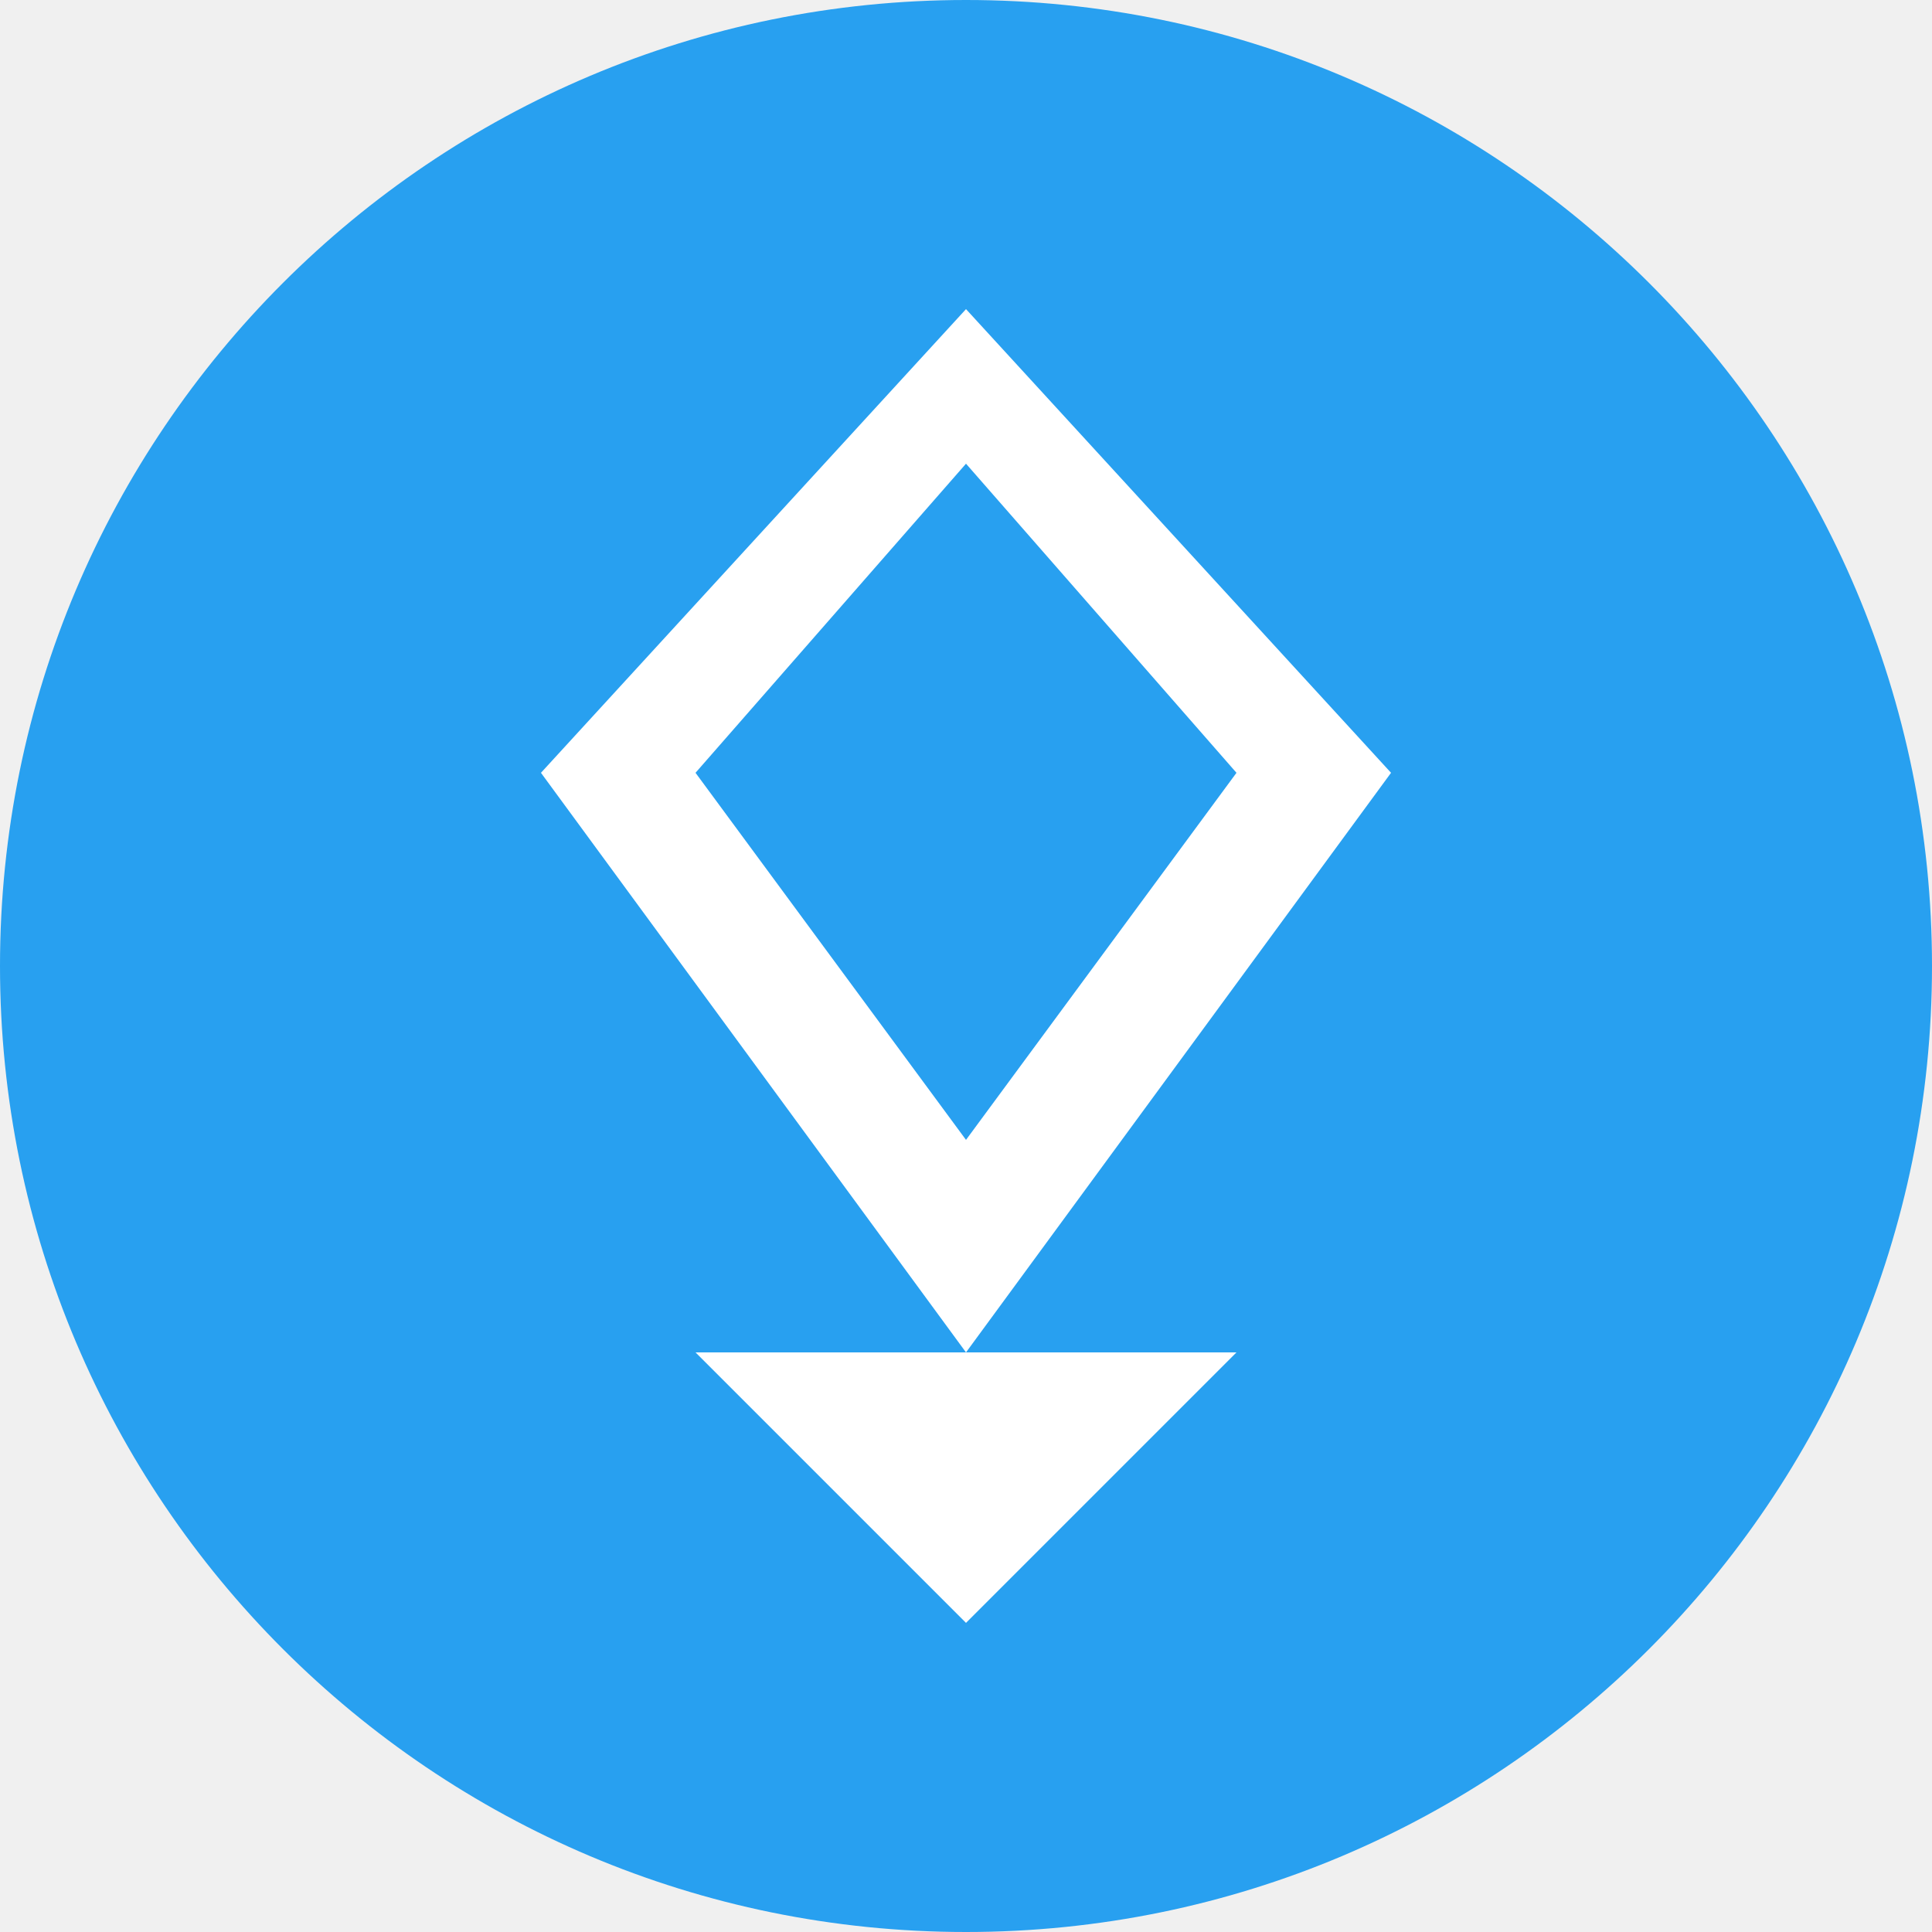
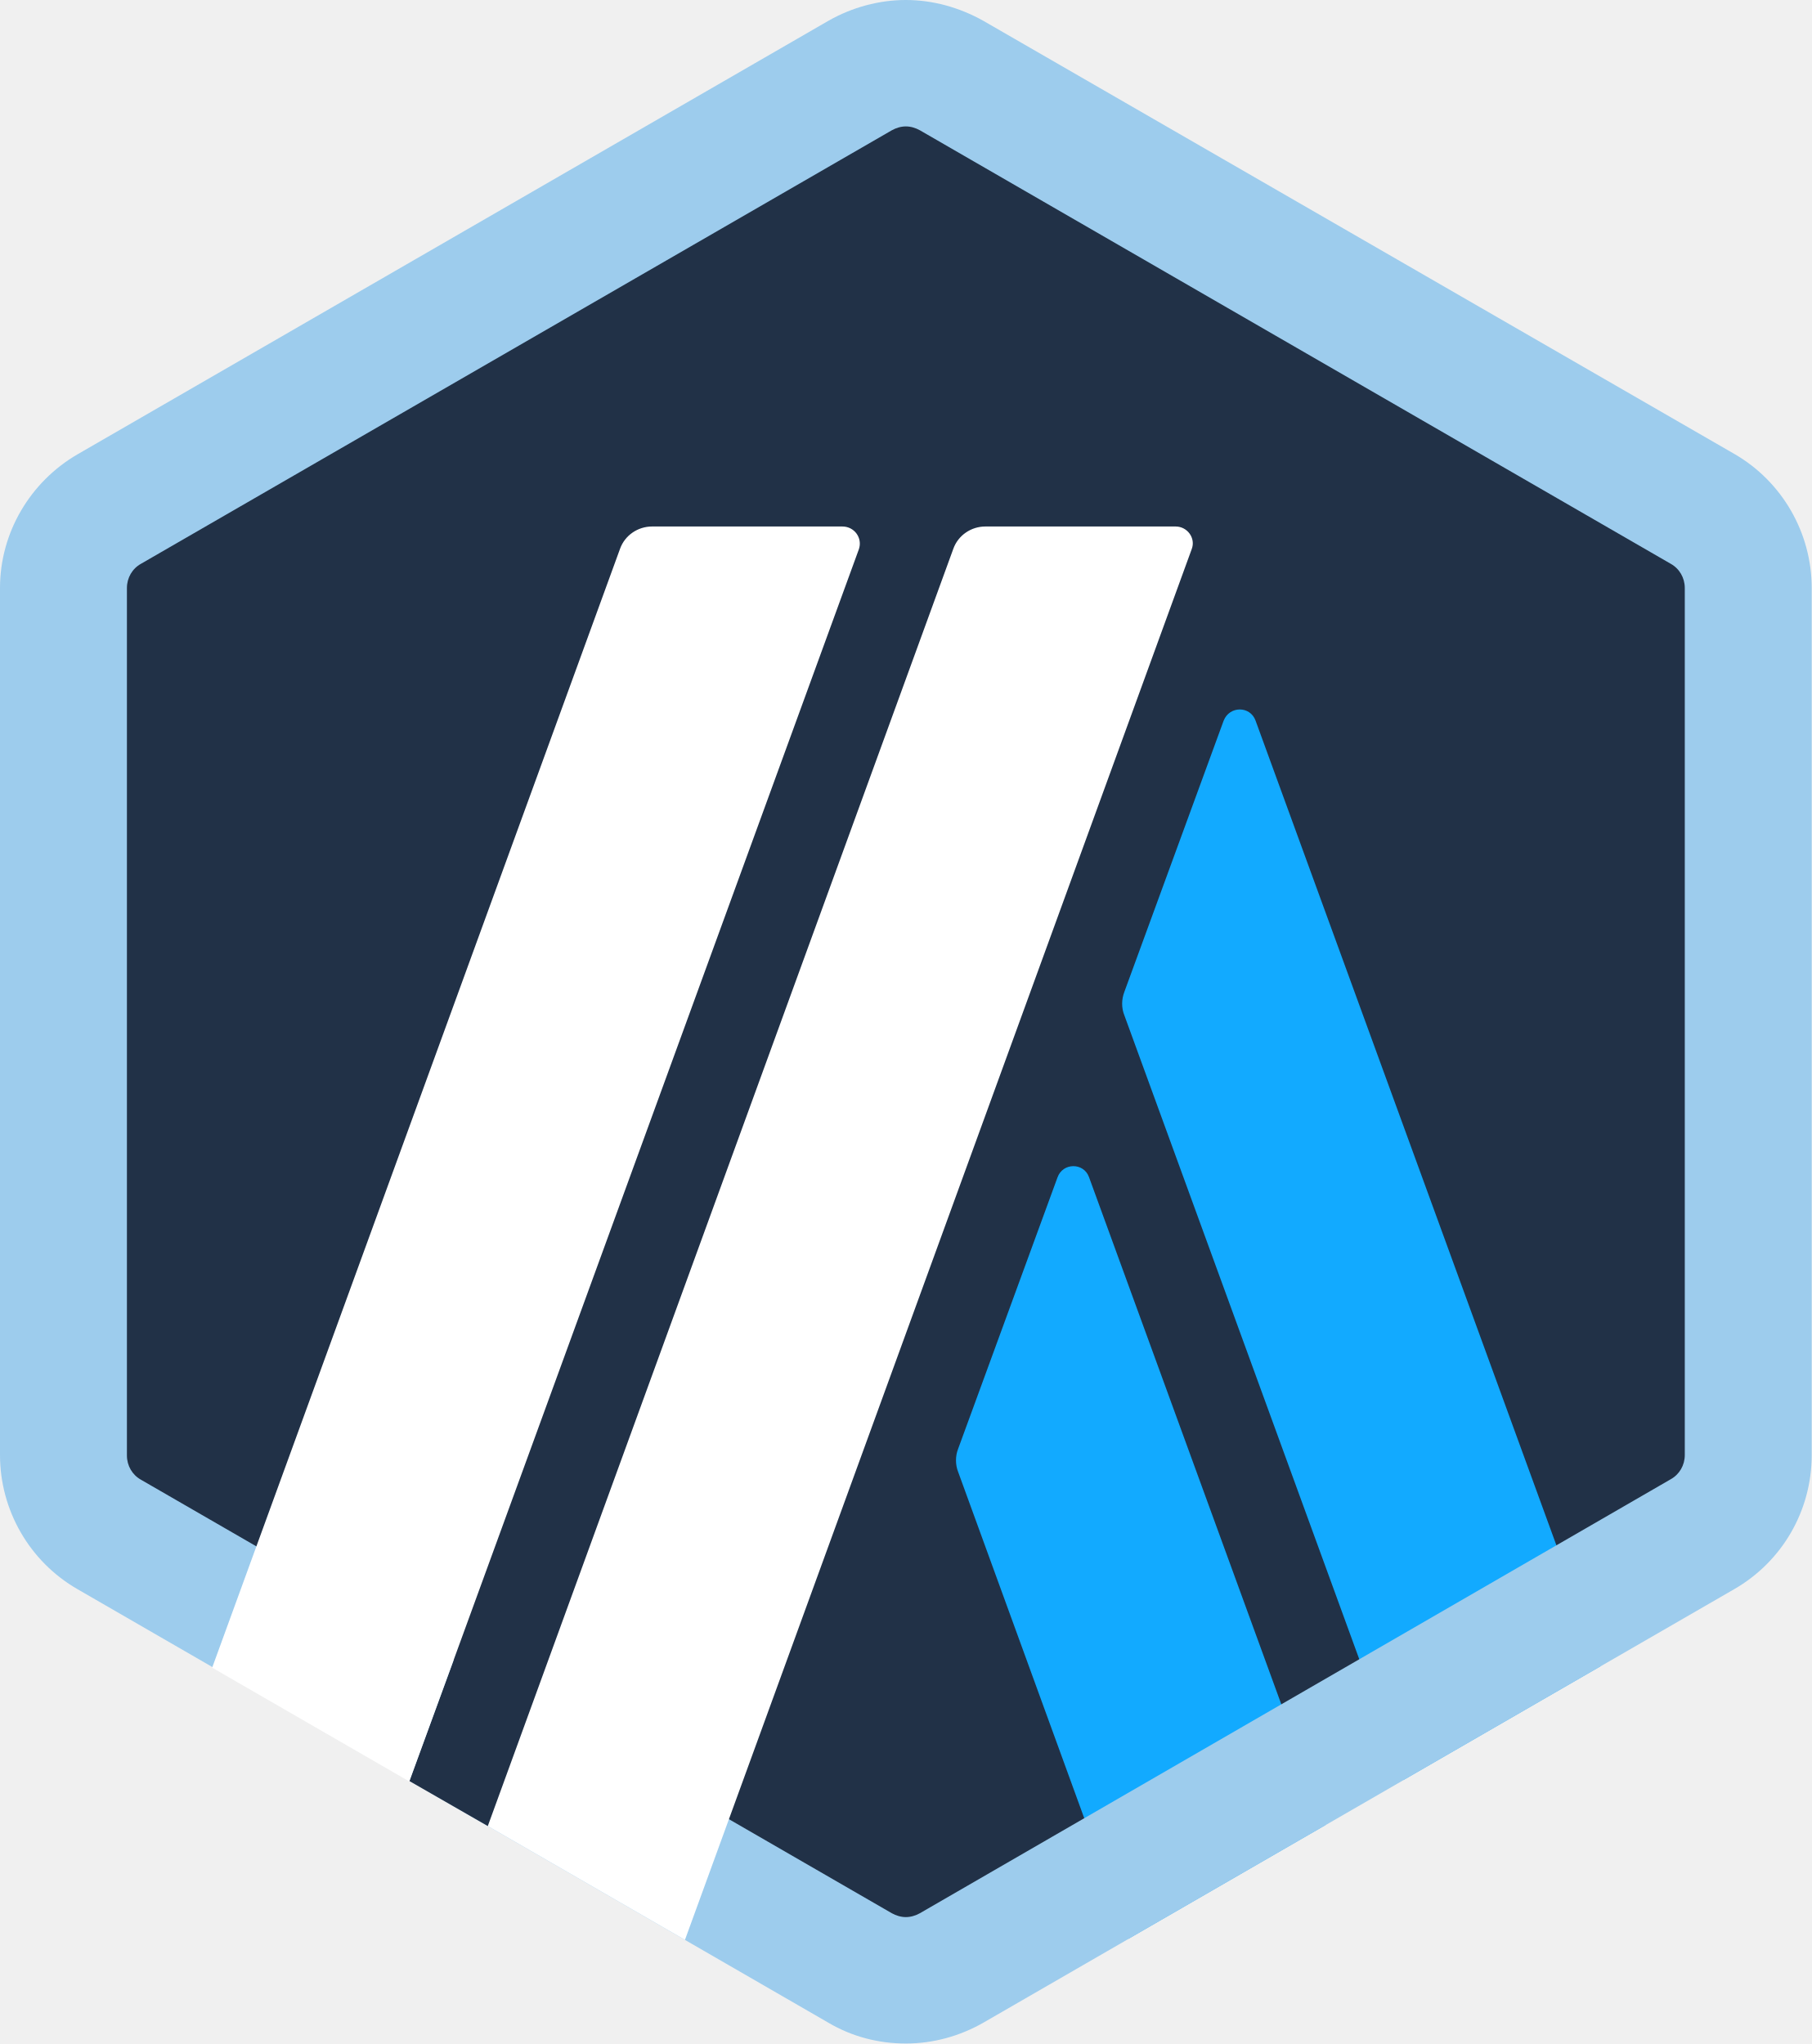
- <svg xmlns="http://www.w3.org/2000/svg" viewBox="0 0 500 500">
-   <circle cx="250" cy="250" r="250" fill="#28A0F0" />
-   <path d="M250 80L140 200l110 150 110-150L250 80zm0 40l70 80-70 95-70-95 70-80z" fill="#fff" />
-   <path d="M180 350l70 70 70-70h-140z" fill="#fff" />
+ <svg xmlns="http://www.w3.org/2000/svg" version="1.1" id="Layer_1" x="0px" y="0px" viewBox="0 0 373.9 422" style="enable-background:new 0 0 373.9 422;" xml:space="preserve">
+   <style type="text/css">
+ 	.st0{fill:#213147;}
+ 	.st1{fill:#12AAFF;}
+ 	.st2{fill:#9DCCED;}
+ 	.st3{fill:#FFFFFF;}
+ </style>
+   <path class="st0" d="M14.2,128.3v165.5c0,10.5,5.6,20.3,14.8,25.5L172.2,402c9.1,5.3,20.4,5.3,29.5,0L345,319.3  c9.1-5.3,14.8-15,14.8-25.5V128.3c0-10.5-5.6-20.3-14.8-25.6L201.7,20c-9.1-5.3-20.4-5.3-29.5,0L28.9,102.7  C19.9,108,14.2,117.7,14.2,128.3z" />
+   <g>
+     <path class="st1" d="M218.3,243.1l-20.5,56c-0.6,1.5-0.6,3.3,0,4.8l35.1,96.4l40.7-23.5l-48.8-133.8   C223.7,240,219.4,240,218.3,243.1L218.3,243.1z" />
+     <path class="st1" d="M259.2,148.8c-1.1-3.1-5.4-3.1-6.6,0l-20.5,56c-0.6,1.6-0.6,3.3,0,4.8l57.6,157.9l40.7-23.5L259.2,148.8   L259.2,148.8z" />
+   </g>
+   <path class="st2" d="M187,26.1c1,0,2,0.3,2.9,0.8l155,89.5c1.8,1,2.9,2.9,2.9,5v179c0,2.1-1.1,4-2.9,5l-155,89.6  c-0.9,0.5-1.9,0.8-2.9,0.8s-2-0.3-2.9-0.8l-155-89.5c-1.8-1-2.9-2.9-2.9-5V121.4c0-2.1,1.1-4,2.9-5l155-89.5  C185,26.4,186,26.1,187,26.1 M187,0c-5.5,0-11.1,1.5-16,4.3L16,93.8c-9.8,5.7-16,16.2-16,27.6v179c0,11.4,6.1,22,16,27.7l155,89.5  c4.9,2.9,10.4,4.3,16,4.3s11.1-1.5,16-4.3l155-89.5c9.9-5.7,16-16.2,16-27.7v-179c0-11.4-6.1-22-16-27.7L203,4.3  C198,1.5,192.5,0,187,0L187,0L187,0z" />
+   <polygon class="st0" points="84.5,367.7 98.8,328.7 127.4,352.5 100.7,377 " />
+   <g>
+     <path class="st3" d="M173.9,108.7h-39.3c-2.9,0-5.6,1.8-6.6,4.6l-84.2,231l40.7,23.5l92.8-254.4   C178.1,111.1,176.4,108.7,173.9,108.7L173.9,108.7z" />
+     <path class="st3" d="M242.7,108.7h-39.3c-2.9,0-5.6,1.8-6.6,4.6L100.7,377l40.7,23.5L246,113.4   C246.9,111.1,245.1,108.7,242.7,108.7z" />
+   </g>
</svg>
